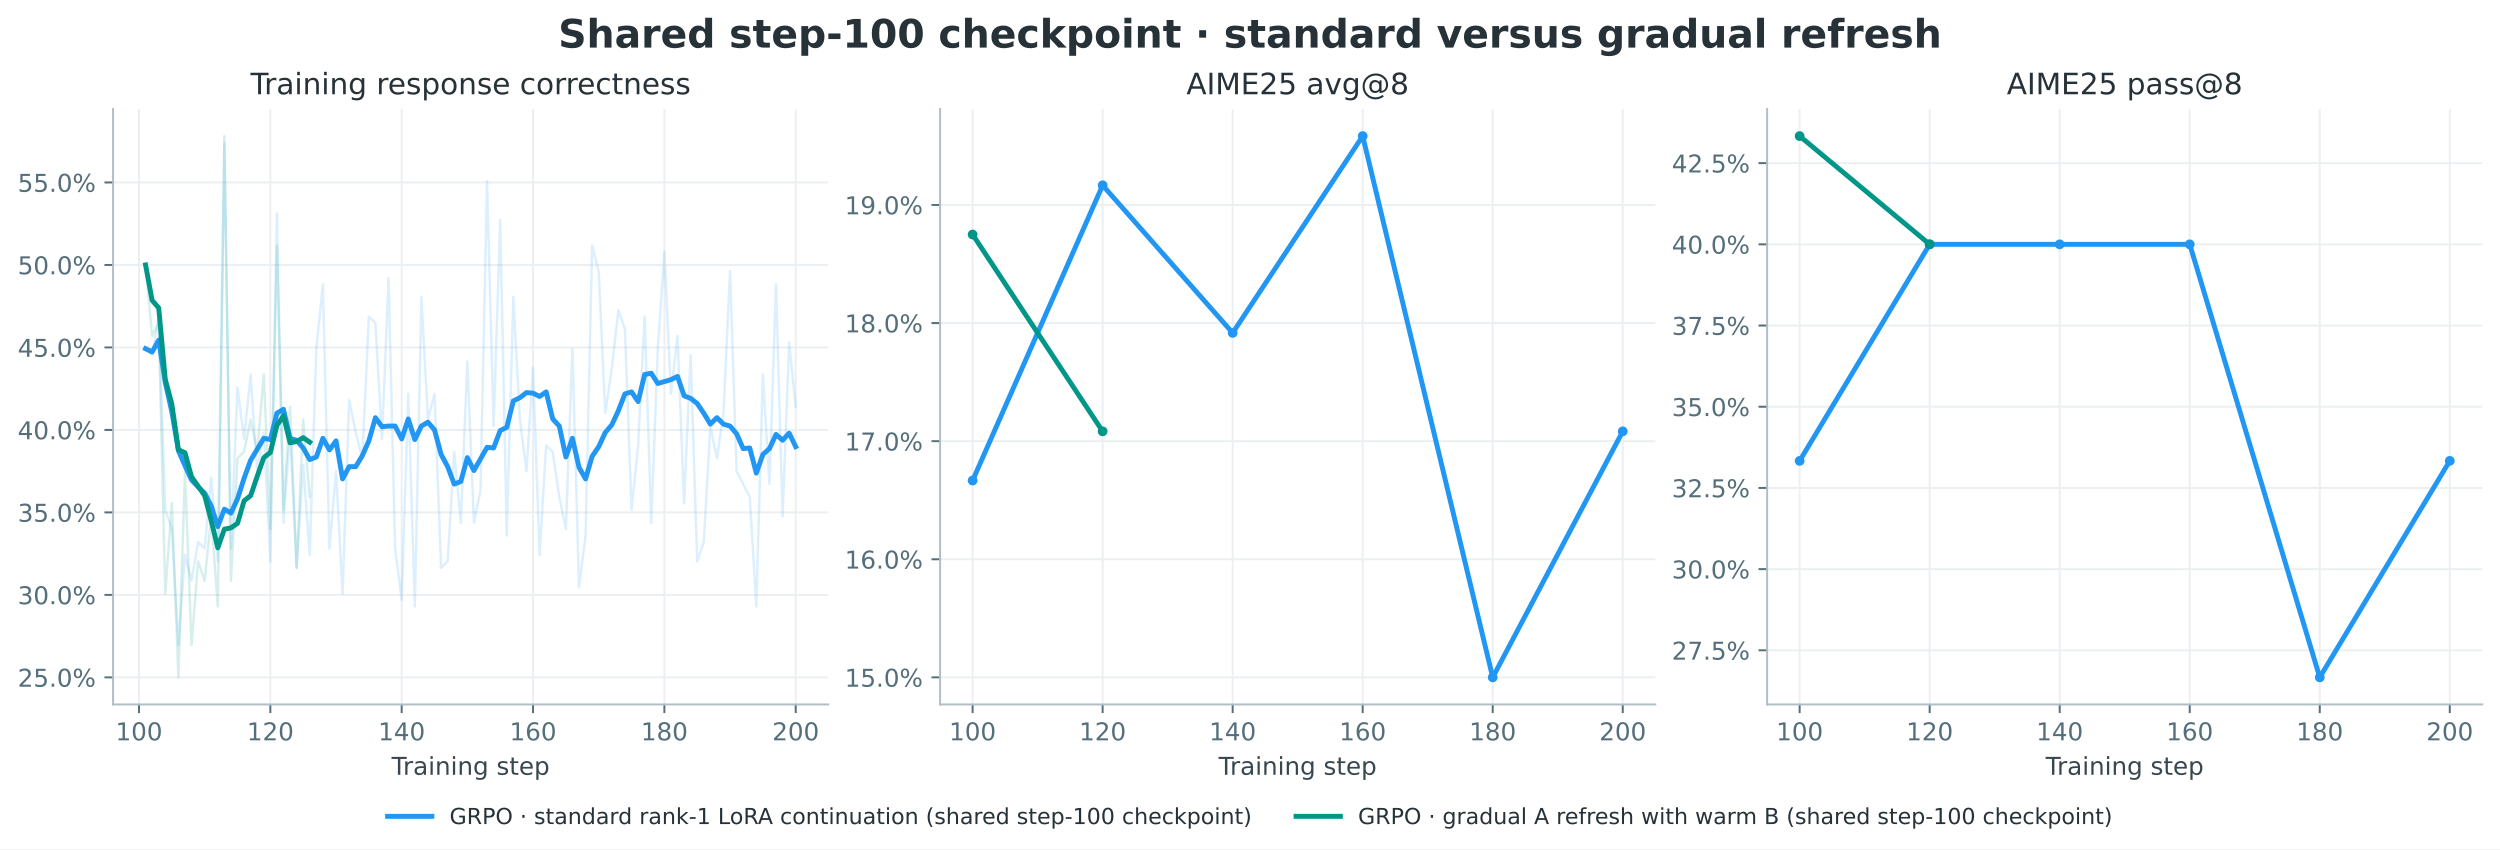
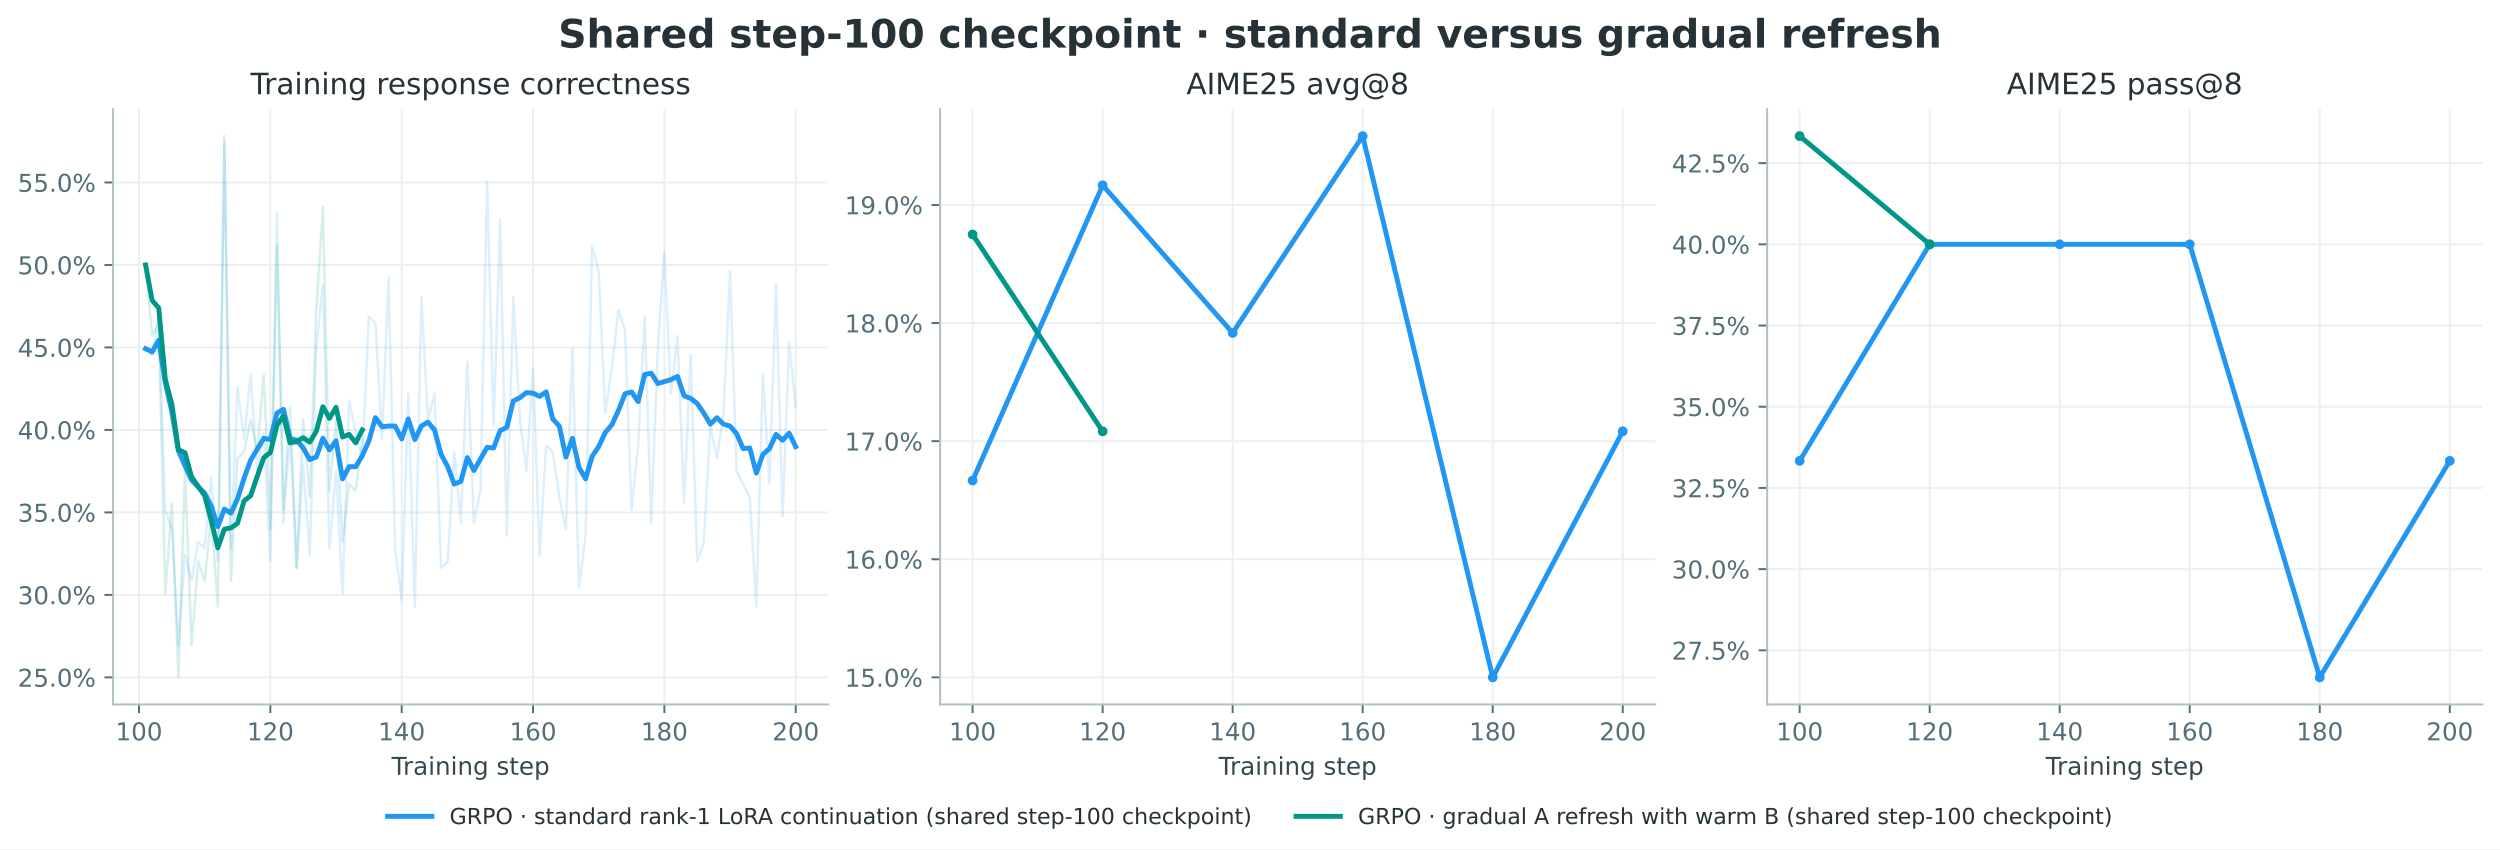
<svg xmlns="http://www.w3.org/2000/svg" xmlns:xlink="http://www.w3.org/1999/xlink" width="1016.4pt" height="345.3pt" viewBox="0 0 1016.4 345.3" version="1.1">
  <defs>
    <style type="text/css">*{stroke-linejoin: round; stroke-linecap: butt}</style>
  </defs>
  <g id="figure_1">
    <g id="patch_1">
      <path d="M 0 345.3 L 1016.4 345.3 L 1016.4 0 L 0 0 z " style="fill: #ffffff" />
    </g>
    <g id="axes_1">
      <g id="patch_2">
        <path d="M 45.967 286.398 L 336.72 286.398 L 336.72 44.32 L 45.967 44.32 z " style="fill: #ffffff" />
      </g>
      <g id="matplotlib.axis_1">
        <g id="xtick_1">
          <g id="line2d_1">
            <path d="M 56.513 286.398 L 56.513 44.32 " clip-path="url(#p7c7b25b468)" style="fill: none; stroke: #eceff1; stroke-width: 0.8; stroke-linecap: square" />
          </g>
          <g id="line2d_2">
            <defs>
              <path id="m4312fbdb51" d="M 0 0 L 0 3.5 " style="stroke: #546e7a; stroke-width: 0.8" />
            </defs>
            <g>
              <use xlink:href="#m4312fbdb51" x="56.513" y="286.398" style="fill: #546e7a; stroke: #546e7a; stroke-width: 0.8" />
            </g>
          </g>
          <g id="text_1">
            <text style="font-size: 10px; font-family: 'DejaVu Sans'; text-anchor: middle; fill: #546e7a" x="56.513" y="300.995" transform="rotate(-0 56.51331 300.9952)">100</text>
          </g>
        </g>
        <g id="xtick_2">
          <g id="line2d_3">
            <path d="M 109.911 286.398 L 109.911 44.32 " clip-path="url(#p7c7b25b468)" style="fill: none; stroke: #eceff1; stroke-width: 0.8; stroke-linecap: square" />
          </g>
          <g id="line2d_4">
            <g>
              <use xlink:href="#m4312fbdb51" x="109.911" y="286.398" style="fill: #546e7a; stroke: #546e7a; stroke-width: 0.8" />
            </g>
          </g>
          <g id="text_2">
            <text style="font-size: 10px; font-family: 'DejaVu Sans'; text-anchor: middle; fill: #546e7a" x="109.911" y="300.995" transform="rotate(-0 109.9114 300.9952)">120</text>
          </g>
        </g>
        <g id="xtick_3">
          <g id="line2d_5">
            <path d="M 163.31 286.398 L 163.31 44.32 " clip-path="url(#p7c7b25b468)" style="fill: none; stroke: #eceff1; stroke-width: 0.8; stroke-linecap: square" />
          </g>
          <g id="line2d_6">
            <g>
              <use xlink:href="#m4312fbdb51" x="163.31" y="286.398" style="fill: #546e7a; stroke: #546e7a; stroke-width: 0.8" />
            </g>
          </g>
          <g id="text_3">
            <text style="font-size: 10px; font-family: 'DejaVu Sans'; text-anchor: middle; fill: #546e7a" x="163.31" y="300.995" transform="rotate(-0 163.3095 300.9952)">140</text>
          </g>
        </g>
        <g id="xtick_4">
          <g id="line2d_7">
            <path d="M 216.708 286.398 L 216.708 44.32 " clip-path="url(#p7c7b25b468)" style="fill: none; stroke: #eceff1; stroke-width: 0.8; stroke-linecap: square" />
          </g>
          <g id="line2d_8">
            <g>
              <use xlink:href="#m4312fbdb51" x="216.708" y="286.398" style="fill: #546e7a; stroke: #546e7a; stroke-width: 0.8" />
            </g>
          </g>
          <g id="text_4">
            <text style="font-size: 10px; font-family: 'DejaVu Sans'; text-anchor: middle; fill: #546e7a" x="216.708" y="300.995" transform="rotate(-0 216.7076 300.9952)">160</text>
          </g>
        </g>
        <g id="xtick_5">
          <g id="line2d_9">
            <path d="M 270.106 286.398 L 270.106 44.32 " clip-path="url(#p7c7b25b468)" style="fill: none; stroke: #eceff1; stroke-width: 0.8; stroke-linecap: square" />
          </g>
          <g id="line2d_10">
            <g>
              <use xlink:href="#m4312fbdb51" x="270.106" y="286.398" style="fill: #546e7a; stroke: #546e7a; stroke-width: 0.8" />
            </g>
          </g>
          <g id="text_5">
            <text style="font-size: 10px; font-family: 'DejaVu Sans'; text-anchor: middle; fill: #546e7a" x="270.106" y="300.995" transform="rotate(-0 270.1057 300.9952)">180</text>
          </g>
        </g>
        <g id="xtick_6">
          <g id="line2d_11">
            <path d="M 323.504 286.398 L 323.504 44.32 " clip-path="url(#p7c7b25b468)" style="fill: none; stroke: #eceff1; stroke-width: 0.8; stroke-linecap: square" />
          </g>
          <g id="line2d_12">
            <g>
              <use xlink:href="#m4312fbdb51" x="323.504" y="286.398" style="fill: #546e7a; stroke: #546e7a; stroke-width: 0.8" />
            </g>
          </g>
          <g id="text_6">
            <text style="font-size: 10px; font-family: 'DejaVu Sans'; text-anchor: middle; fill: #546e7a" x="323.504" y="300.995" transform="rotate(-0 323.5038 300.9952)">200</text>
          </g>
        </g>
        <g id="text_7">
          <text style="font-size: 10px; font-family: 'DejaVu Sans'; text-anchor: middle; fill: #37474f" x="191.344" y="314.996" transform="rotate(-0 191.3435 314.996)">Training step</text>
        </g>
      </g>
      <g id="matplotlib.axis_2">
        <g id="ytick_1">
          <g id="line2d_13">
            <path d="M 45.967 275.394 L 336.72 275.394 " clip-path="url(#p7c7b25b468)" style="fill: none; stroke: #eceff1; stroke-width: 0.8; stroke-linecap: square" />
          </g>
          <g id="line2d_14">
            <defs>
              <path id="m54cceb25df" d="M 0 0 L -3.5 0 " style="stroke: #546e7a; stroke-width: 0.8" />
            </defs>
            <g>
              <use xlink:href="#m54cceb25df" x="45.967" y="275.394" style="fill: #546e7a; stroke: #546e7a; stroke-width: 0.8" />
            </g>
          </g>
          <g id="text_8">
            <text style="font-size: 10px; font-family: 'DejaVu Sans'; text-anchor: end; fill: #546e7a" x="38.967" y="279.193" transform="rotate(-0 38.96719 279.1929)">25.0%</text>
          </g>
        </g>
        <g id="ytick_2">
          <g id="line2d_15">
            <path d="M 45.967 241.859 L 336.72 241.859 " clip-path="url(#p7c7b25b468)" style="fill: none; stroke: #eceff1; stroke-width: 0.8; stroke-linecap: square" />
          </g>
          <g id="line2d_16">
            <g>
              <use xlink:href="#m54cceb25df" x="45.967" y="241.859" style="fill: #546e7a; stroke: #546e7a; stroke-width: 0.8" />
            </g>
          </g>
          <g id="text_9">
            <text style="font-size: 10px; font-family: 'DejaVu Sans'; text-anchor: end; fill: #546e7a" x="38.967" y="245.658" transform="rotate(-0 38.96719 245.6583)">30.0%</text>
          </g>
        </g>
        <g id="ytick_3">
          <g id="line2d_17">
            <path d="M 45.967 208.325 L 336.72 208.325 " clip-path="url(#p7c7b25b468)" style="fill: none; stroke: #eceff1; stroke-width: 0.8; stroke-linecap: square" />
          </g>
          <g id="line2d_18">
            <g>
              <use xlink:href="#m54cceb25df" x="45.967" y="208.325" style="fill: #546e7a; stroke: #546e7a; stroke-width: 0.8" />
            </g>
          </g>
          <g id="text_10">
            <text style="font-size: 10px; font-family: 'DejaVu Sans'; text-anchor: end; fill: #546e7a" x="38.967" y="212.124" transform="rotate(-0 38.96719 212.1237)">35.0%</text>
          </g>
        </g>
        <g id="ytick_4">
          <g id="line2d_19">
            <path d="M 45.967 174.79 L 336.72 174.79 " clip-path="url(#p7c7b25b468)" style="fill: none; stroke: #eceff1; stroke-width: 0.8; stroke-linecap: square" />
          </g>
          <g id="line2d_20">
            <g>
              <use xlink:href="#m54cceb25df" x="45.967" y="174.79" style="fill: #546e7a; stroke: #546e7a; stroke-width: 0.8" />
            </g>
          </g>
          <g id="text_11">
            <text style="font-size: 10px; font-family: 'DejaVu Sans'; text-anchor: end; fill: #546e7a" x="38.967" y="178.589" transform="rotate(-0 38.96719 178.5891)">40.0%</text>
          </g>
        </g>
        <g id="ytick_5">
          <g id="line2d_21">
            <path d="M 45.967 141.256 L 336.72 141.256 " clip-path="url(#p7c7b25b468)" style="fill: none; stroke: #eceff1; stroke-width: 0.8; stroke-linecap: square" />
          </g>
          <g id="line2d_22">
            <g>
              <use xlink:href="#m54cceb25df" x="45.967" y="141.256" style="fill: #546e7a; stroke: #546e7a; stroke-width: 0.8" />
            </g>
          </g>
          <g id="text_12">
            <text style="font-size: 10px; font-family: 'DejaVu Sans'; text-anchor: end; fill: #546e7a" x="38.967" y="145.055" transform="rotate(-0 38.96719 145.0546)">45.0%</text>
          </g>
        </g>
        <g id="ytick_6">
          <g id="line2d_23">
            <path d="M 45.967 107.721 L 336.72 107.721 " clip-path="url(#p7c7b25b468)" style="fill: none; stroke: #eceff1; stroke-width: 0.8; stroke-linecap: square" />
          </g>
          <g id="line2d_24">
            <g>
              <use xlink:href="#m54cceb25df" x="45.967" y="107.721" style="fill: #546e7a; stroke: #546e7a; stroke-width: 0.8" />
            </g>
          </g>
          <g id="text_13">
            <text style="font-size: 10px; font-family: 'DejaVu Sans'; text-anchor: end; fill: #546e7a" x="38.967" y="111.52" transform="rotate(-0 38.96719 111.52)">50.0%</text>
          </g>
        </g>
        <g id="ytick_7">
          <g id="line2d_25">
            <path d="M 45.967 74.187 L 336.72 74.187 " clip-path="url(#p7c7b25b468)" style="fill: none; stroke: #eceff1; stroke-width: 0.8; stroke-linecap: square" />
          </g>
          <g id="line2d_26">
            <g>
              <use xlink:href="#m54cceb25df" x="45.967" y="74.187" style="fill: #546e7a; stroke: #546e7a; stroke-width: 0.8" />
            </g>
          </g>
          <g id="text_14">
            <text style="font-size: 10px; font-family: 'DejaVu Sans'; text-anchor: end; fill: #546e7a" x="38.967" y="77.985" transform="rotate(-0 38.96719 77.98541)">55.0%</text>
          </g>
        </g>
      </g>
      <g id="line2d_27">
        <path d="M 59.183 141.78 L 61.853 144.4 L 64.523 128.68 L 67.193 207.277 L 69.863 215.137 L 72.533 262.295 L 75.203 225.616 L 77.873 236.096 L 80.542 220.376 L 83.212 222.996 L 85.882 194.177 L 88.552 228.236 L 91.222 57.943 L 93.892 222.996 L 96.562 157.499 L 99.232 178.458 L 101.902 152.259 L 104.572 191.558 L 107.242 175.838 L 109.911 228.236 L 112.581 86.762 L 115.251 212.517 L 117.921 175.838 L 120.591 230.856 L 123.261 188.938 L 125.931 225.616 L 128.601 141.78 L 131.271 115.581 L 133.941 222.996 L 136.61 191.558 L 139.28 241.335 L 141.95 162.739 L 144.62 175.838 L 147.29 186.318 L 149.96 128.68 L 152.63 131.3 L 155.3 178.458 L 157.97 112.961 L 160.64 222.996 L 163.31 243.955 L 165.979 160.119 L 168.649 246.575 L 171.319 120.821 L 173.989 170.598 L 176.659 160.119 L 179.329 230.856 L 181.999 228.236 L 184.669 183.698 L 187.339 212.517 L 190.009 147.019 L 192.678 212.517 L 195.348 199.417 L 198.018 73.663 L 200.688 173.218 L 203.358 89.382 L 206.028 217.756 L 208.698 120.821 L 211.368 170.598 L 214.038 191.558 L 216.708 149.639 L 219.378 225.616 L 222.047 181.078 L 224.717 183.698 L 227.387 202.037 L 230.057 215.137 L 232.727 141.78 L 235.397 238.716 L 238.067 217.756 L 240.737 99.861 L 243.407 110.341 L 246.077 167.979 L 248.746 149.639 L 251.416 126.06 L 254.086 133.92 L 256.756 207.277 L 259.426 181.078 L 262.096 128.68 L 264.766 212.517 L 267.436 141.78 L 270.106 102.481 L 272.776 160.119 L 275.446 136.54 L 278.115 204.657 L 280.785 144.4 L 283.455 228.236 L 286.125 220.376 L 288.795 173.218 L 291.465 186.318 L 294.135 167.979 L 296.805 110.341 L 299.475 191.558 L 302.145 196.797 L 304.814 202.037 L 307.484 246.575 L 310.154 152.259 L 312.824 196.797 L 315.494 115.581 L 318.164 209.897 L 320.834 139.16 L 323.504 165.359 " clip-path="url(#p7c7b25b468)" style="fill: none; stroke: #2196f3; stroke-opacity: 0.16; stroke-linecap: square" />
      </g>
      <g id="line2d_28">
        <path d="M 59.183 141.78 L 61.853 143.09 L 64.523 138.287 L 67.193 155.534 L 69.863 167.455 L 72.533 183.261 L 75.203 189.312 L 77.873 195.16 L 80.542 197.962 L 83.212 200.465 L 85.882 205.705 L 88.552 214.089 L 91.222 207.015 L 93.892 208.587 L 96.562 202.823 L 99.232 194.439 L 101.902 187.104 L 104.572 182.65 L 107.242 178.196 L 109.911 178.72 L 112.581 167.979 L 115.251 166.407 L 117.921 178.196 L 120.591 178.982 L 123.261 182.126 L 125.931 186.842 L 128.601 185.794 L 131.271 178.196 L 133.941 182.912 L 136.61 179.244 L 139.28 194.701 L 141.95 189.724 L 144.62 189.724 L 147.29 185.27 L 149.96 179.244 L 152.63 169.813 L 155.3 173.48 L 157.97 173.218 L 160.64 173.218 L 163.31 178.458 L 165.979 170.336 L 168.649 178.72 L 171.319 173.218 L 173.989 171.646 L 176.659 174.79 L 179.329 184.746 L 181.999 189.724 L 184.669 196.797 L 187.339 195.749 L 190.009 186.056 L 192.678 191.296 L 195.348 186.58 L 198.018 181.864 L 200.688 182.126 L 203.358 175.052 L 206.028 173.742 L 208.698 163.001 L 211.368 161.691 L 214.038 159.595 L 216.708 159.857 L 219.378 161.167 L 222.047 159.333 L 224.717 170.336 L 227.387 173.218 L 230.057 185.794 L 232.727 178.196 L 235.397 189.986 L 238.067 194.701 L 240.737 185.532 L 243.407 181.602 L 246.077 175.838 L 248.746 172.694 L 251.416 166.931 L 254.086 160.119 L 256.756 159.333 L 259.426 163.263 L 262.096 152.259 L 264.766 151.735 L 267.436 155.927 L 270.106 155.141 L 272.776 154.355 L 275.446 153.045 L 278.115 160.905 L 280.785 161.953 L 283.455 164.049 L 286.125 167.979 L 288.795 172.432 L 291.465 169.813 L 294.135 172.432 L 296.805 173.218 L 299.475 176.362 L 302.145 182.388 L 304.814 182.126 L 307.484 192.344 L 310.154 184.746 L 312.824 182.388 L 315.494 176.624 L 318.164 178.982 L 320.834 176.1 L 323.504 181.602 " clip-path="url(#p7c7b25b468)" style="fill: none; stroke: #2196f3; stroke-width: 2; stroke-linecap: square" />
      </g>
      <g id="line2d_29">
-         <path d="M 59.183 107.721 L 61.853 136.54 L 64.523 131.3 L 67.193 241.335 L 69.863 204.657 L 72.533 275.394 L 75.203 191.558 L 77.873 262.295 L 80.542 228.236 L 83.212 236.096 L 85.882 209.897 L 88.552 246.575 L 91.222 55.323 L 93.892 236.096 L 96.562 186.318 L 99.232 183.698 L 101.902 170.598 L 104.572 183.698 L 107.242 152.259 L 109.911 215.137 L 112.581 99.861 L 115.251 207.277 L 117.921 165.359 L 120.591 230.856 L 123.261 170.598 L 125.931 202.037 " clip-path="url(#p7c7b25b468)" style="fill: none; stroke: #009688; stroke-opacity: 0.16; stroke-linecap: square" />
+         <path d="M 59.183 107.721 L 61.853 136.54 L 64.523 131.3 L 67.193 241.335 L 69.863 204.657 L 72.533 275.394 L 75.203 191.558 L 77.873 262.295 L 80.542 228.236 L 83.212 236.096 L 85.882 209.897 L 88.552 246.575 L 91.222 55.323 L 93.892 236.096 L 96.562 186.318 L 99.232 183.698 L 101.902 170.598 L 104.572 183.698 L 107.242 152.259 L 109.911 215.137 L 112.581 99.861 L 115.251 207.277 L 117.921 165.359 L 120.591 230.856 L 123.261 170.598 L 125.931 202.037 L 128.601 126.06 L 131.271 84.142 L 133.941 199.417 L 136.61 170.598 L 139.28 220.376 L 141.95 196.797 L 144.62 199.417 L 147.29 178.458 " clip-path="url(#p7c7b25b468)" style="fill: none; stroke: #009688; stroke-opacity: 0.16; stroke-linecap: square" />
      </g>
      <g id="line2d_30">
-         <path d="M 59.183 107.721 L 61.853 122.131 L 64.523 125.187 L 67.193 154.224 L 69.863 164.311 L 72.533 182.825 L 75.203 184.072 L 77.873 193.85 L 80.542 197.671 L 83.212 201.513 L 85.882 211.731 L 88.552 222.734 L 91.222 215.137 L 93.892 214.613 L 96.562 212.779 L 99.232 203.609 L 101.902 201.513 L 104.572 193.654 L 107.242 186.056 L 109.911 183.96 L 112.581 172.956 L 115.251 169.027 L 117.921 180.03 L 120.591 179.506 L 123.261 177.934 L 125.931 179.768 " clip-path="url(#p7c7b25b468)" style="fill: none; stroke: #009688; stroke-width: 2; stroke-linecap: square" />
+         <path d="M 59.183 107.721 L 61.853 122.131 L 64.523 125.187 L 67.193 154.224 L 69.863 164.311 L 72.533 182.825 L 75.203 184.072 L 77.873 193.85 L 80.542 197.671 L 83.212 201.513 L 85.882 211.731 L 88.552 222.734 L 91.222 215.137 L 93.892 214.613 L 96.562 212.779 L 99.232 203.609 L 101.902 201.513 L 104.572 193.654 L 107.242 186.056 L 109.911 183.96 L 112.581 172.956 L 115.251 169.027 L 117.921 180.03 L 120.591 179.506 L 123.261 177.934 L 125.931 179.768 L 128.601 175.314 L 131.271 165.359 L 133.941 170.075 L 136.61 165.621 L 139.28 177.672 L 141.95 176.624 L 144.62 180.03 L 147.29 174.79 " clip-path="url(#p7c7b25b468)" style="fill: none; stroke: #009688; stroke-width: 2; stroke-linecap: square" />
      </g>
      <g id="patch_3">
        <path d="M 45.967 286.398 L 45.967 44.32 " style="fill: none; stroke: #b0bec5; stroke-width: 0.8; stroke-linejoin: miter; stroke-linecap: square" />
      </g>
      <g id="patch_4">
        <path d="M 45.967 286.398 L 336.72 286.398 " style="fill: none; stroke: #b0bec5; stroke-width: 0.8; stroke-linejoin: miter; stroke-linecap: square" />
      </g>
      <g id="text_15">
        <text style="font-size: 12px; font-family: 'DejaVu Sans'; text-anchor: middle; fill: #263238" x="191.344" y="38.32" transform="rotate(-0 191.3435 38.31985)">Training response correctness</text>
      </g>
    </g>
    <g id="axes_2">
      <g id="patch_5">
        <path d="M 382.207 286.398 L 672.96 286.398 L 672.96 44.32 L 382.207 44.32 z " style="fill: #ffffff" />
      </g>
      <g id="matplotlib.axis_3">
        <g id="xtick_7">
          <g id="line2d_31">
            <path d="M 395.423 286.398 L 395.423 44.32 " clip-path="url(#p70732ec943)" style="fill: none; stroke: #eceff1; stroke-width: 0.8; stroke-linecap: square" />
          </g>
          <g id="line2d_32">
            <g>
              <use xlink:href="#m4312fbdb51" x="395.423" y="286.398" style="fill: #546e7a; stroke: #546e7a; stroke-width: 0.8" />
            </g>
          </g>
          <g id="text_16">
            <text style="font-size: 10px; font-family: 'DejaVu Sans'; text-anchor: middle; fill: #546e7a" x="395.423" y="300.995" transform="rotate(-0 395.4231 300.9952)">100</text>
          </g>
        </g>
        <g id="xtick_8">
          <g id="line2d_33">
            <path d="M 448.287 286.398 L 448.287 44.32 " clip-path="url(#p70732ec943)" style="fill: none; stroke: #eceff1; stroke-width: 0.8; stroke-linecap: square" />
          </g>
          <g id="line2d_34">
            <g>
              <use xlink:href="#m4312fbdb51" x="448.287" y="286.398" style="fill: #546e7a; stroke: #546e7a; stroke-width: 0.8" />
            </g>
          </g>
          <g id="text_17">
            <text style="font-size: 10px; font-family: 'DejaVu Sans'; text-anchor: middle; fill: #546e7a" x="448.287" y="300.995" transform="rotate(-0 448.2872 300.9952)">120</text>
          </g>
        </g>
        <g id="xtick_9">
          <g id="line2d_35">
            <path d="M 501.151 286.398 L 501.151 44.32 " clip-path="url(#p70732ec943)" style="fill: none; stroke: #eceff1; stroke-width: 0.8; stroke-linecap: square" />
          </g>
          <g id="line2d_36">
            <g>
              <use xlink:href="#m4312fbdb51" x="501.151" y="286.398" style="fill: #546e7a; stroke: #546e7a; stroke-width: 0.8" />
            </g>
          </g>
          <g id="text_18">
            <text style="font-size: 10px; font-family: 'DejaVu Sans'; text-anchor: middle; fill: #546e7a" x="501.151" y="300.995" transform="rotate(-0 501.1513 300.9952)">140</text>
          </g>
        </g>
        <g id="xtick_10">
          <g id="line2d_37">
            <path d="M 554.015 286.398 L 554.015 44.32 " clip-path="url(#p70732ec943)" style="fill: none; stroke: #eceff1; stroke-width: 0.8; stroke-linecap: square" />
          </g>
          <g id="line2d_38">
            <g>
              <use xlink:href="#m4312fbdb51" x="554.015" y="286.398" style="fill: #546e7a; stroke: #546e7a; stroke-width: 0.8" />
            </g>
          </g>
          <g id="text_19">
            <text style="font-size: 10px; font-family: 'DejaVu Sans'; text-anchor: middle; fill: #546e7a" x="554.015" y="300.995" transform="rotate(-0 554.0154 300.9952)">160</text>
          </g>
        </g>
        <g id="xtick_11">
          <g id="line2d_39">
            <path d="M 606.88 286.398 L 606.88 44.32 " clip-path="url(#p70732ec943)" style="fill: none; stroke: #eceff1; stroke-width: 0.8; stroke-linecap: square" />
          </g>
          <g id="line2d_40">
            <g>
              <use xlink:href="#m4312fbdb51" x="606.88" y="286.398" style="fill: #546e7a; stroke: #546e7a; stroke-width: 0.8" />
            </g>
          </g>
          <g id="text_20">
            <text style="font-size: 10px; font-family: 'DejaVu Sans'; text-anchor: middle; fill: #546e7a" x="606.88" y="300.995" transform="rotate(-0 606.8795 300.9952)">180</text>
          </g>
        </g>
        <g id="xtick_12">
          <g id="line2d_41">
            <path d="M 659.744 286.398 L 659.744 44.32 " clip-path="url(#p70732ec943)" style="fill: none; stroke: #eceff1; stroke-width: 0.8; stroke-linecap: square" />
          </g>
          <g id="line2d_42">
            <g>
              <use xlink:href="#m4312fbdb51" x="659.744" y="286.398" style="fill: #546e7a; stroke: #546e7a; stroke-width: 0.8" />
            </g>
          </g>
          <g id="text_21">
            <text style="font-size: 10px; font-family: 'DejaVu Sans'; text-anchor: middle; fill: #546e7a" x="659.744" y="300.995" transform="rotate(-0 659.7437 300.9952)">200</text>
          </g>
        </g>
        <g id="text_22">
          <text style="font-size: 10px; font-family: 'DejaVu Sans'; text-anchor: middle; fill: #37474f" x="527.583" y="314.996" transform="rotate(-0 527.5834 314.996)">Training step</text>
        </g>
      </g>
      <g id="matplotlib.axis_4">
        <g id="ytick_8">
          <g id="line2d_43">
            <path d="M 382.207 275.394 L 672.96 275.394 " clip-path="url(#p70732ec943)" style="fill: none; stroke: #eceff1; stroke-width: 0.8; stroke-linecap: square" />
          </g>
          <g id="line2d_44">
            <g>
              <use xlink:href="#m54cceb25df" x="382.207" y="275.394" style="fill: #546e7a; stroke: #546e7a; stroke-width: 0.8" />
            </g>
          </g>
          <g id="text_23">
            <text style="font-size: 10px; font-family: 'DejaVu Sans'; text-anchor: end; fill: #546e7a" x="375.207" y="279.193" transform="rotate(-0 375.207 279.1929)">15.0%</text>
          </g>
        </g>
        <g id="ytick_9">
          <g id="line2d_45">
            <path d="M 382.207 227.379 L 672.96 227.379 " clip-path="url(#p70732ec943)" style="fill: none; stroke: #eceff1; stroke-width: 0.8; stroke-linecap: square" />
          </g>
          <g id="line2d_46">
            <g>
              <use xlink:href="#m54cceb25df" x="382.207" y="227.379" style="fill: #546e7a; stroke: #546e7a; stroke-width: 0.8" />
            </g>
          </g>
          <g id="text_24">
            <text style="font-size: 10px; font-family: 'DejaVu Sans'; text-anchor: end; fill: #546e7a" x="375.207" y="231.177" transform="rotate(-0 375.207 231.1774)">16.0%</text>
          </g>
        </g>
        <g id="ytick_10">
          <g id="line2d_47">
            <path d="M 382.207 179.363 L 672.96 179.363 " clip-path="url(#p70732ec943)" style="fill: none; stroke: #eceff1; stroke-width: 0.8; stroke-linecap: square" />
          </g>
          <g id="line2d_48">
            <g>
              <use xlink:href="#m54cceb25df" x="382.207" y="179.363" style="fill: #546e7a; stroke: #546e7a; stroke-width: 0.8" />
            </g>
          </g>
          <g id="text_25">
            <text style="font-size: 10px; font-family: 'DejaVu Sans'; text-anchor: end; fill: #546e7a" x="375.207" y="183.162" transform="rotate(-0 375.207 183.162)">17.0%</text>
          </g>
        </g>
        <g id="ytick_11">
          <g id="line2d_49">
            <path d="M 382.207 131.348 L 672.96 131.348 " clip-path="url(#p70732ec943)" style="fill: none; stroke: #eceff1; stroke-width: 0.8; stroke-linecap: square" />
          </g>
          <g id="line2d_50">
            <g>
              <use xlink:href="#m54cceb25df" x="382.207" y="131.348" style="fill: #546e7a; stroke: #546e7a; stroke-width: 0.8" />
            </g>
          </g>
          <g id="text_26">
            <text style="font-size: 10px; font-family: 'DejaVu Sans'; text-anchor: end; fill: #546e7a" x="375.207" y="135.147" transform="rotate(-0 375.207 135.1466)">18.0%</text>
          </g>
        </g>
        <g id="ytick_12">
          <g id="line2d_51">
            <path d="M 382.207 83.332 L 672.96 83.332 " clip-path="url(#p70732ec943)" style="fill: none; stroke: #eceff1; stroke-width: 0.8; stroke-linecap: square" />
          </g>
          <g id="line2d_52">
            <g>
              <use xlink:href="#m54cceb25df" x="382.207" y="83.332" style="fill: #546e7a; stroke: #546e7a; stroke-width: 0.8" />
            </g>
          </g>
          <g id="text_27">
            <text style="font-size: 10px; font-family: 'DejaVu Sans'; text-anchor: end; fill: #546e7a" x="375.207" y="87.131" transform="rotate(-0 375.207 87.1312)">19.0%</text>
          </g>
        </g>
      </g>
      <g id="line2d_53">
        <path d="M 395.423 195.368 L 448.287 75.33 L 501.151 135.349 L 554.015 55.323 L 606.88 275.394 L 659.744 175.362 " clip-path="url(#p70732ec943)" style="fill: none; stroke: #2196f3; stroke-width: 2; stroke-linecap: square" />
        <defs>
          <path id="mfb50a57097" d="M 0 1.5 C 0.398 1.5 0.779 1.342 1.061 1.061 C 1.342 0.779 1.5 0.398 1.5 0 C 1.5 -0.398 1.342 -0.779 1.061 -1.061 C 0.779 -1.342 0.398 -1.5 0 -1.5 C -0.398 -1.5 -0.779 -1.342 -1.061 -1.061 C -1.342 -0.779 -1.5 -0.398 -1.5 0 C -1.5 0.398 -1.342 0.779 -1.061 1.061 C -0.779 1.342 -0.398 1.5 0 1.5 z " style="stroke: #2196f3" />
        </defs>
        <g clip-path="url(#p70732ec943)">
          <use xlink:href="#mfb50a57097" x="395.423" y="195.368" style="fill: #2196f3; stroke: #2196f3" />
          <use xlink:href="#mfb50a57097" x="448.287" y="75.33" style="fill: #2196f3; stroke: #2196f3" />
          <use xlink:href="#mfb50a57097" x="501.151" y="135.349" style="fill: #2196f3; stroke: #2196f3" />
          <use xlink:href="#mfb50a57097" x="554.015" y="55.323" style="fill: #2196f3; stroke: #2196f3" />
          <use xlink:href="#mfb50a57097" x="606.88" y="275.394" style="fill: #2196f3; stroke: #2196f3" />
          <use xlink:href="#mfb50a57097" x="659.744" y="175.362" style="fill: #2196f3; stroke: #2196f3" />
        </g>
      </g>
      <g id="line2d_54">
        <path d="M 395.423 95.336 L 448.287 175.362 " clip-path="url(#p70732ec943)" style="fill: none; stroke: #009688; stroke-width: 2; stroke-linecap: square" />
        <defs>
          <path id="mc1244fae1a" d="M 0 1.5 C 0.398 1.5 0.779 1.342 1.061 1.061 C 1.342 0.779 1.5 0.398 1.5 0 C 1.5 -0.398 1.342 -0.779 1.061 -1.061 C 0.779 -1.342 0.398 -1.5 0 -1.5 C -0.398 -1.5 -0.779 -1.342 -1.061 -1.061 C -1.342 -0.779 -1.5 -0.398 -1.5 0 C -1.5 0.398 -1.342 0.779 -1.061 1.061 C -0.779 1.342 -0.398 1.5 0 1.5 z " style="stroke: #009688" />
        </defs>
        <g clip-path="url(#p70732ec943)">
          <use xlink:href="#mc1244fae1a" x="395.423" y="95.336" style="fill: #009688; stroke: #009688" />
          <use xlink:href="#mc1244fae1a" x="448.287" y="175.362" style="fill: #009688; stroke: #009688" />
        </g>
      </g>
      <g id="patch_6">
        <path d="M 382.207 286.398 L 382.207 44.32 " style="fill: none; stroke: #b0bec5; stroke-width: 0.8; stroke-linejoin: miter; stroke-linecap: square" />
      </g>
      <g id="patch_7">
        <path d="M 382.207 286.398 L 672.96 286.398 " style="fill: none; stroke: #b0bec5; stroke-width: 0.8; stroke-linejoin: miter; stroke-linecap: square" />
      </g>
      <g id="text_28">
        <text style="font-size: 12px; font-family: 'DejaVu Sans'; text-anchor: middle; fill: #263238" x="527.583" y="38.32" transform="rotate(-0 527.5834 38.31985)">AIME25 avg@8</text>
      </g>
    </g>
    <g id="axes_3">
      <g id="patch_8">
        <path d="M 718.447 286.398 L 1009.2 286.398 L 1009.2 44.32 L 718.447 44.32 z " style="fill: #ffffff" />
      </g>
      <g id="matplotlib.axis_5">
        <g id="xtick_13">
          <g id="line2d_55">
            <path d="M 731.663 286.398 L 731.663 44.32 " clip-path="url(#p8caf0d2f95)" style="fill: none; stroke: #eceff1; stroke-width: 0.8; stroke-linecap: square" />
          </g>
          <g id="line2d_56">
            <g>
              <use xlink:href="#m4312fbdb51" x="731.663" y="286.398" style="fill: #546e7a; stroke: #546e7a; stroke-width: 0.8" />
            </g>
          </g>
          <g id="text_29">
            <text style="font-size: 10px; font-family: 'DejaVu Sans'; text-anchor: middle; fill: #546e7a" x="731.663" y="300.995" transform="rotate(-0 731.6629 300.9952)">100</text>
          </g>
        </g>
        <g id="xtick_14">
          <g id="line2d_57">
            <path d="M 784.527 286.398 L 784.527 44.32 " clip-path="url(#p8caf0d2f95)" style="fill: none; stroke: #eceff1; stroke-width: 0.8; stroke-linecap: square" />
          </g>
          <g id="line2d_58">
            <g>
              <use xlink:href="#m4312fbdb51" x="784.527" y="286.398" style="fill: #546e7a; stroke: #546e7a; stroke-width: 0.8" />
            </g>
          </g>
          <g id="text_30">
            <text style="font-size: 10px; font-family: 'DejaVu Sans'; text-anchor: middle; fill: #546e7a" x="784.527" y="300.995" transform="rotate(-0 784.527 300.9952)">120</text>
          </g>
        </g>
        <g id="xtick_15">
          <g id="line2d_59">
            <path d="M 837.391 286.398 L 837.391 44.32 " clip-path="url(#p8caf0d2f95)" style="fill: none; stroke: #eceff1; stroke-width: 0.8; stroke-linecap: square" />
          </g>
          <g id="line2d_60">
            <g>
              <use xlink:href="#m4312fbdb51" x="837.391" y="286.398" style="fill: #546e7a; stroke: #546e7a; stroke-width: 0.8" />
            </g>
          </g>
          <g id="text_31">
            <text style="font-size: 10px; font-family: 'DejaVu Sans'; text-anchor: middle; fill: #546e7a" x="837.391" y="300.995" transform="rotate(-0 837.3911 300.9952)">140</text>
          </g>
        </g>
        <g id="xtick_16">
          <g id="line2d_61">
            <path d="M 890.255 286.398 L 890.255 44.32 " clip-path="url(#p8caf0d2f95)" style="fill: none; stroke: #eceff1; stroke-width: 0.8; stroke-linecap: square" />
          </g>
          <g id="line2d_62">
            <g>
              <use xlink:href="#m4312fbdb51" x="890.255" y="286.398" style="fill: #546e7a; stroke: #546e7a; stroke-width: 0.8" />
            </g>
          </g>
          <g id="text_32">
            <text style="font-size: 10px; font-family: 'DejaVu Sans'; text-anchor: middle; fill: #546e7a" x="890.255" y="300.995" transform="rotate(-0 890.2553 300.9952)">160</text>
          </g>
        </g>
        <g id="xtick_17">
          <g id="line2d_63">
            <path d="M 943.119 286.398 L 943.119 44.32 " clip-path="url(#p8caf0d2f95)" style="fill: none; stroke: #eceff1; stroke-width: 0.8; stroke-linecap: square" />
          </g>
          <g id="line2d_64">
            <g>
              <use xlink:href="#m4312fbdb51" x="943.119" y="286.398" style="fill: #546e7a; stroke: #546e7a; stroke-width: 0.8" />
            </g>
          </g>
          <g id="text_33">
            <text style="font-size: 10px; font-family: 'DejaVu Sans'; text-anchor: middle; fill: #546e7a" x="943.119" y="300.995" transform="rotate(-0 943.1194 300.9952)">180</text>
          </g>
        </g>
        <g id="xtick_18">
          <g id="line2d_65">
            <path d="M 995.983 286.398 L 995.983 44.32 " clip-path="url(#p8caf0d2f95)" style="fill: none; stroke: #eceff1; stroke-width: 0.8; stroke-linecap: square" />
          </g>
          <g id="line2d_66">
            <g>
              <use xlink:href="#m4312fbdb51" x="995.983" y="286.398" style="fill: #546e7a; stroke: #546e7a; stroke-width: 0.8" />
            </g>
          </g>
          <g id="text_34">
            <text style="font-size: 10px; font-family: 'DejaVu Sans'; text-anchor: middle; fill: #546e7a" x="995.983" y="300.995" transform="rotate(-0 995.9835 300.9952)">200</text>
          </g>
        </g>
        <g id="text_35">
          <text style="font-size: 10px; font-family: 'DejaVu Sans'; text-anchor: middle; fill: #37474f" x="863.823" y="314.996" transform="rotate(-0 863.8232 314.996)">Training step</text>
        </g>
      </g>
      <g id="matplotlib.axis_6">
        <g id="ytick_13">
          <g id="line2d_67">
            <path d="M 718.447 264.39 L 1009.2 264.39 " clip-path="url(#p8caf0d2f95)" style="fill: none; stroke: #eceff1; stroke-width: 0.8; stroke-linecap: square" />
          </g>
          <g id="line2d_68">
            <g>
              <use xlink:href="#m54cceb25df" x="718.447" y="264.39" style="fill: #546e7a; stroke: #546e7a; stroke-width: 0.8" />
            </g>
          </g>
          <g id="text_36">
            <text style="font-size: 10px; font-family: 'DejaVu Sans'; text-anchor: end; fill: #546e7a" x="711.447" y="268.189" transform="rotate(-0 711.4469 268.1893)">27.5%</text>
          </g>
        </g>
        <g id="ytick_14">
          <g id="line2d_69">
            <path d="M 718.447 231.38 L 1009.2 231.38 " clip-path="url(#p8caf0d2f95)" style="fill: none; stroke: #eceff1; stroke-width: 0.8; stroke-linecap: square" />
          </g>
          <g id="line2d_70">
            <g>
              <use xlink:href="#m54cceb25df" x="718.447" y="231.38" style="fill: #546e7a; stroke: #546e7a; stroke-width: 0.8" />
            </g>
          </g>
          <g id="text_37">
            <text style="font-size: 10px; font-family: 'DejaVu Sans'; text-anchor: end; fill: #546e7a" x="711.447" y="235.179" transform="rotate(-0 711.4469 235.1787)">30.0%</text>
          </g>
        </g>
        <g id="ytick_15">
          <g id="line2d_71">
            <path d="M 718.447 198.369 L 1009.2 198.369 " clip-path="url(#p8caf0d2f95)" style="fill: none; stroke: #eceff1; stroke-width: 0.8; stroke-linecap: square" />
          </g>
          <g id="line2d_72">
            <g>
              <use xlink:href="#m54cceb25df" x="718.447" y="198.369" style="fill: #546e7a; stroke: #546e7a; stroke-width: 0.8" />
            </g>
          </g>
          <g id="text_38">
            <text style="font-size: 10px; font-family: 'DejaVu Sans'; text-anchor: end; fill: #546e7a" x="711.447" y="202.168" transform="rotate(-0 711.4469 202.1681)">32.5%</text>
          </g>
        </g>
        <g id="ytick_16">
          <g id="line2d_73">
            <path d="M 718.447 165.359 L 1009.2 165.359 " clip-path="url(#p8caf0d2f95)" style="fill: none; stroke: #eceff1; stroke-width: 0.8; stroke-linecap: square" />
          </g>
          <g id="line2d_74">
            <g>
              <use xlink:href="#m54cceb25df" x="718.447" y="165.359" style="fill: #546e7a; stroke: #546e7a; stroke-width: 0.8" />
            </g>
          </g>
          <g id="text_39">
            <text style="font-size: 10px; font-family: 'DejaVu Sans'; text-anchor: end; fill: #546e7a" x="711.447" y="169.158" transform="rotate(-0 711.4469 169.1575)">35.0%</text>
          </g>
        </g>
        <g id="ytick_17">
          <g id="line2d_75">
            <path d="M 718.447 132.348 L 1009.2 132.348 " clip-path="url(#p8caf0d2f95)" style="fill: none; stroke: #eceff1; stroke-width: 0.8; stroke-linecap: square" />
          </g>
          <g id="line2d_76">
            <g>
              <use xlink:href="#m54cceb25df" x="718.447" y="132.348" style="fill: #546e7a; stroke: #546e7a; stroke-width: 0.8" />
            </g>
          </g>
          <g id="text_40">
            <text style="font-size: 10px; font-family: 'DejaVu Sans'; text-anchor: end; fill: #546e7a" x="711.447" y="136.147" transform="rotate(-0 711.4469 136.1469)">37.5%</text>
          </g>
        </g>
        <g id="ytick_18">
          <g id="line2d_77">
            <path d="M 718.447 99.338 L 1009.2 99.338 " clip-path="url(#p8caf0d2f95)" style="fill: none; stroke: #eceff1; stroke-width: 0.8; stroke-linecap: square" />
          </g>
          <g id="line2d_78">
            <g>
              <use xlink:href="#m54cceb25df" x="718.447" y="99.338" style="fill: #546e7a; stroke: #546e7a; stroke-width: 0.8" />
            </g>
          </g>
          <g id="text_41">
            <text style="font-size: 10px; font-family: 'DejaVu Sans'; text-anchor: end; fill: #546e7a" x="711.447" y="103.136" transform="rotate(-0 711.4469 103.1363)">40.0%</text>
          </g>
        </g>
        <g id="ytick_19">
          <g id="line2d_79">
            <path d="M 718.447 66.327 L 1009.2 66.327 " clip-path="url(#p8caf0d2f95)" style="fill: none; stroke: #eceff1; stroke-width: 0.8; stroke-linecap: square" />
          </g>
          <g id="line2d_80">
            <g>
              <use xlink:href="#m54cceb25df" x="718.447" y="66.327" style="fill: #546e7a; stroke: #546e7a; stroke-width: 0.8" />
            </g>
          </g>
          <g id="text_42">
            <text style="font-size: 10px; font-family: 'DejaVu Sans'; text-anchor: end; fill: #546e7a" x="711.447" y="70.126" transform="rotate(-0 711.4469 70.12575)">42.5%</text>
          </g>
        </g>
      </g>
      <g id="line2d_81">
        <path d="M 731.663 187.366 L 784.527 99.338 L 837.391 99.338 L 890.255 99.338 L 943.119 275.394 L 995.983 187.366 " clip-path="url(#p8caf0d2f95)" style="fill: none; stroke: #2196f3; stroke-width: 2; stroke-linecap: square" />
        <g clip-path="url(#p8caf0d2f95)">
          <use xlink:href="#mfb50a57097" x="731.663" y="187.366" style="fill: #2196f3; stroke: #2196f3" />
          <use xlink:href="#mfb50a57097" x="784.527" y="99.338" style="fill: #2196f3; stroke: #2196f3" />
          <use xlink:href="#mfb50a57097" x="837.391" y="99.338" style="fill: #2196f3; stroke: #2196f3" />
          <use xlink:href="#mfb50a57097" x="890.255" y="99.338" style="fill: #2196f3; stroke: #2196f3" />
          <use xlink:href="#mfb50a57097" x="943.119" y="275.394" style="fill: #2196f3; stroke: #2196f3" />
          <use xlink:href="#mfb50a57097" x="995.983" y="187.366" style="fill: #2196f3; stroke: #2196f3" />
        </g>
      </g>
      <g id="line2d_82">
        <path d="M 731.663 55.323 L 784.527 99.338 " clip-path="url(#p8caf0d2f95)" style="fill: none; stroke: #009688; stroke-width: 2; stroke-linecap: square" />
        <g clip-path="url(#p8caf0d2f95)">
          <use xlink:href="#mc1244fae1a" x="731.663" y="55.323" style="fill: #009688; stroke: #009688" />
          <use xlink:href="#mc1244fae1a" x="784.527" y="99.338" style="fill: #009688; stroke: #009688" />
        </g>
      </g>
      <g id="patch_9">
        <path d="M 718.447 286.398 L 718.447 44.32 " style="fill: none; stroke: #b0bec5; stroke-width: 0.8; stroke-linejoin: miter; stroke-linecap: square" />
      </g>
      <g id="patch_10">
        <path d="M 718.447 286.398 L 1009.2 286.398 " style="fill: none; stroke: #b0bec5; stroke-width: 0.8; stroke-linejoin: miter; stroke-linecap: square" />
      </g>
      <g id="text_43">
        <text style="font-size: 12px; font-family: 'DejaVu Sans'; text-anchor: middle; fill: #263238" x="863.823" y="38.32" transform="rotate(-0 863.8232 38.31985)">AIME25 pass@8</text>
      </g>
    </g>
    <g id="text_44">
      <text style="font-weight: 700; font-size: 16px; font-family: 'DejaVu Sans'; text-anchor: middle; fill: #263238" x="508.2" y="19.358" transform="rotate(-0 508.1998 19.3575)">Shared step-100 checkpoint · standard versus gradual refresh</text>
    </g>
    <g id="legend_1">
      <g id="line2d_83">
        <path d="M 157.581 331.888 L 166.581 331.888 L 175.581 331.888 " style="fill: none; stroke: #2196f3; stroke-width: 2; stroke-linecap: square" />
      </g>
      <g id="text_45">
        <text style="font-size: 9px; font-family: 'DejaVu Sans'; text-anchor: start; fill: #263238" x="182.781" y="335.038" transform="rotate(-0 182.7809 335.0377)">GRPO · standard rank-1 LoRA continuation (shared step-100 checkpoint)</text>
      </g>
      <g id="line2d_84">
        <path d="M 526.927 331.888 L 535.927 331.888 L 544.927 331.888 " style="fill: none; stroke: #009688; stroke-width: 2; stroke-linecap: square" />
      </g>
      <g id="text_46">
        <text style="font-size: 9px; font-family: 'DejaVu Sans'; text-anchor: start; fill: #263238" x="552.127" y="335.038" transform="rotate(-0 552.1268 335.0377)">GRPO · gradual A refresh with warm B (shared step-100 checkpoint)</text>
      </g>
    </g>
  </g>
  <defs>
    <clipPath id="p7c7b25b468">
      <rect x="45.967" y="44.32" width="290.753" height="242.078" />
    </clipPath>
    <clipPath id="p70732ec943">
      <rect x="382.207" y="44.32" width="290.753" height="242.078" />
    </clipPath>
    <clipPath id="p8caf0d2f95">
      <rect x="718.447" y="44.32" width="290.753" height="242.078" />
    </clipPath>
  </defs>
</svg>
